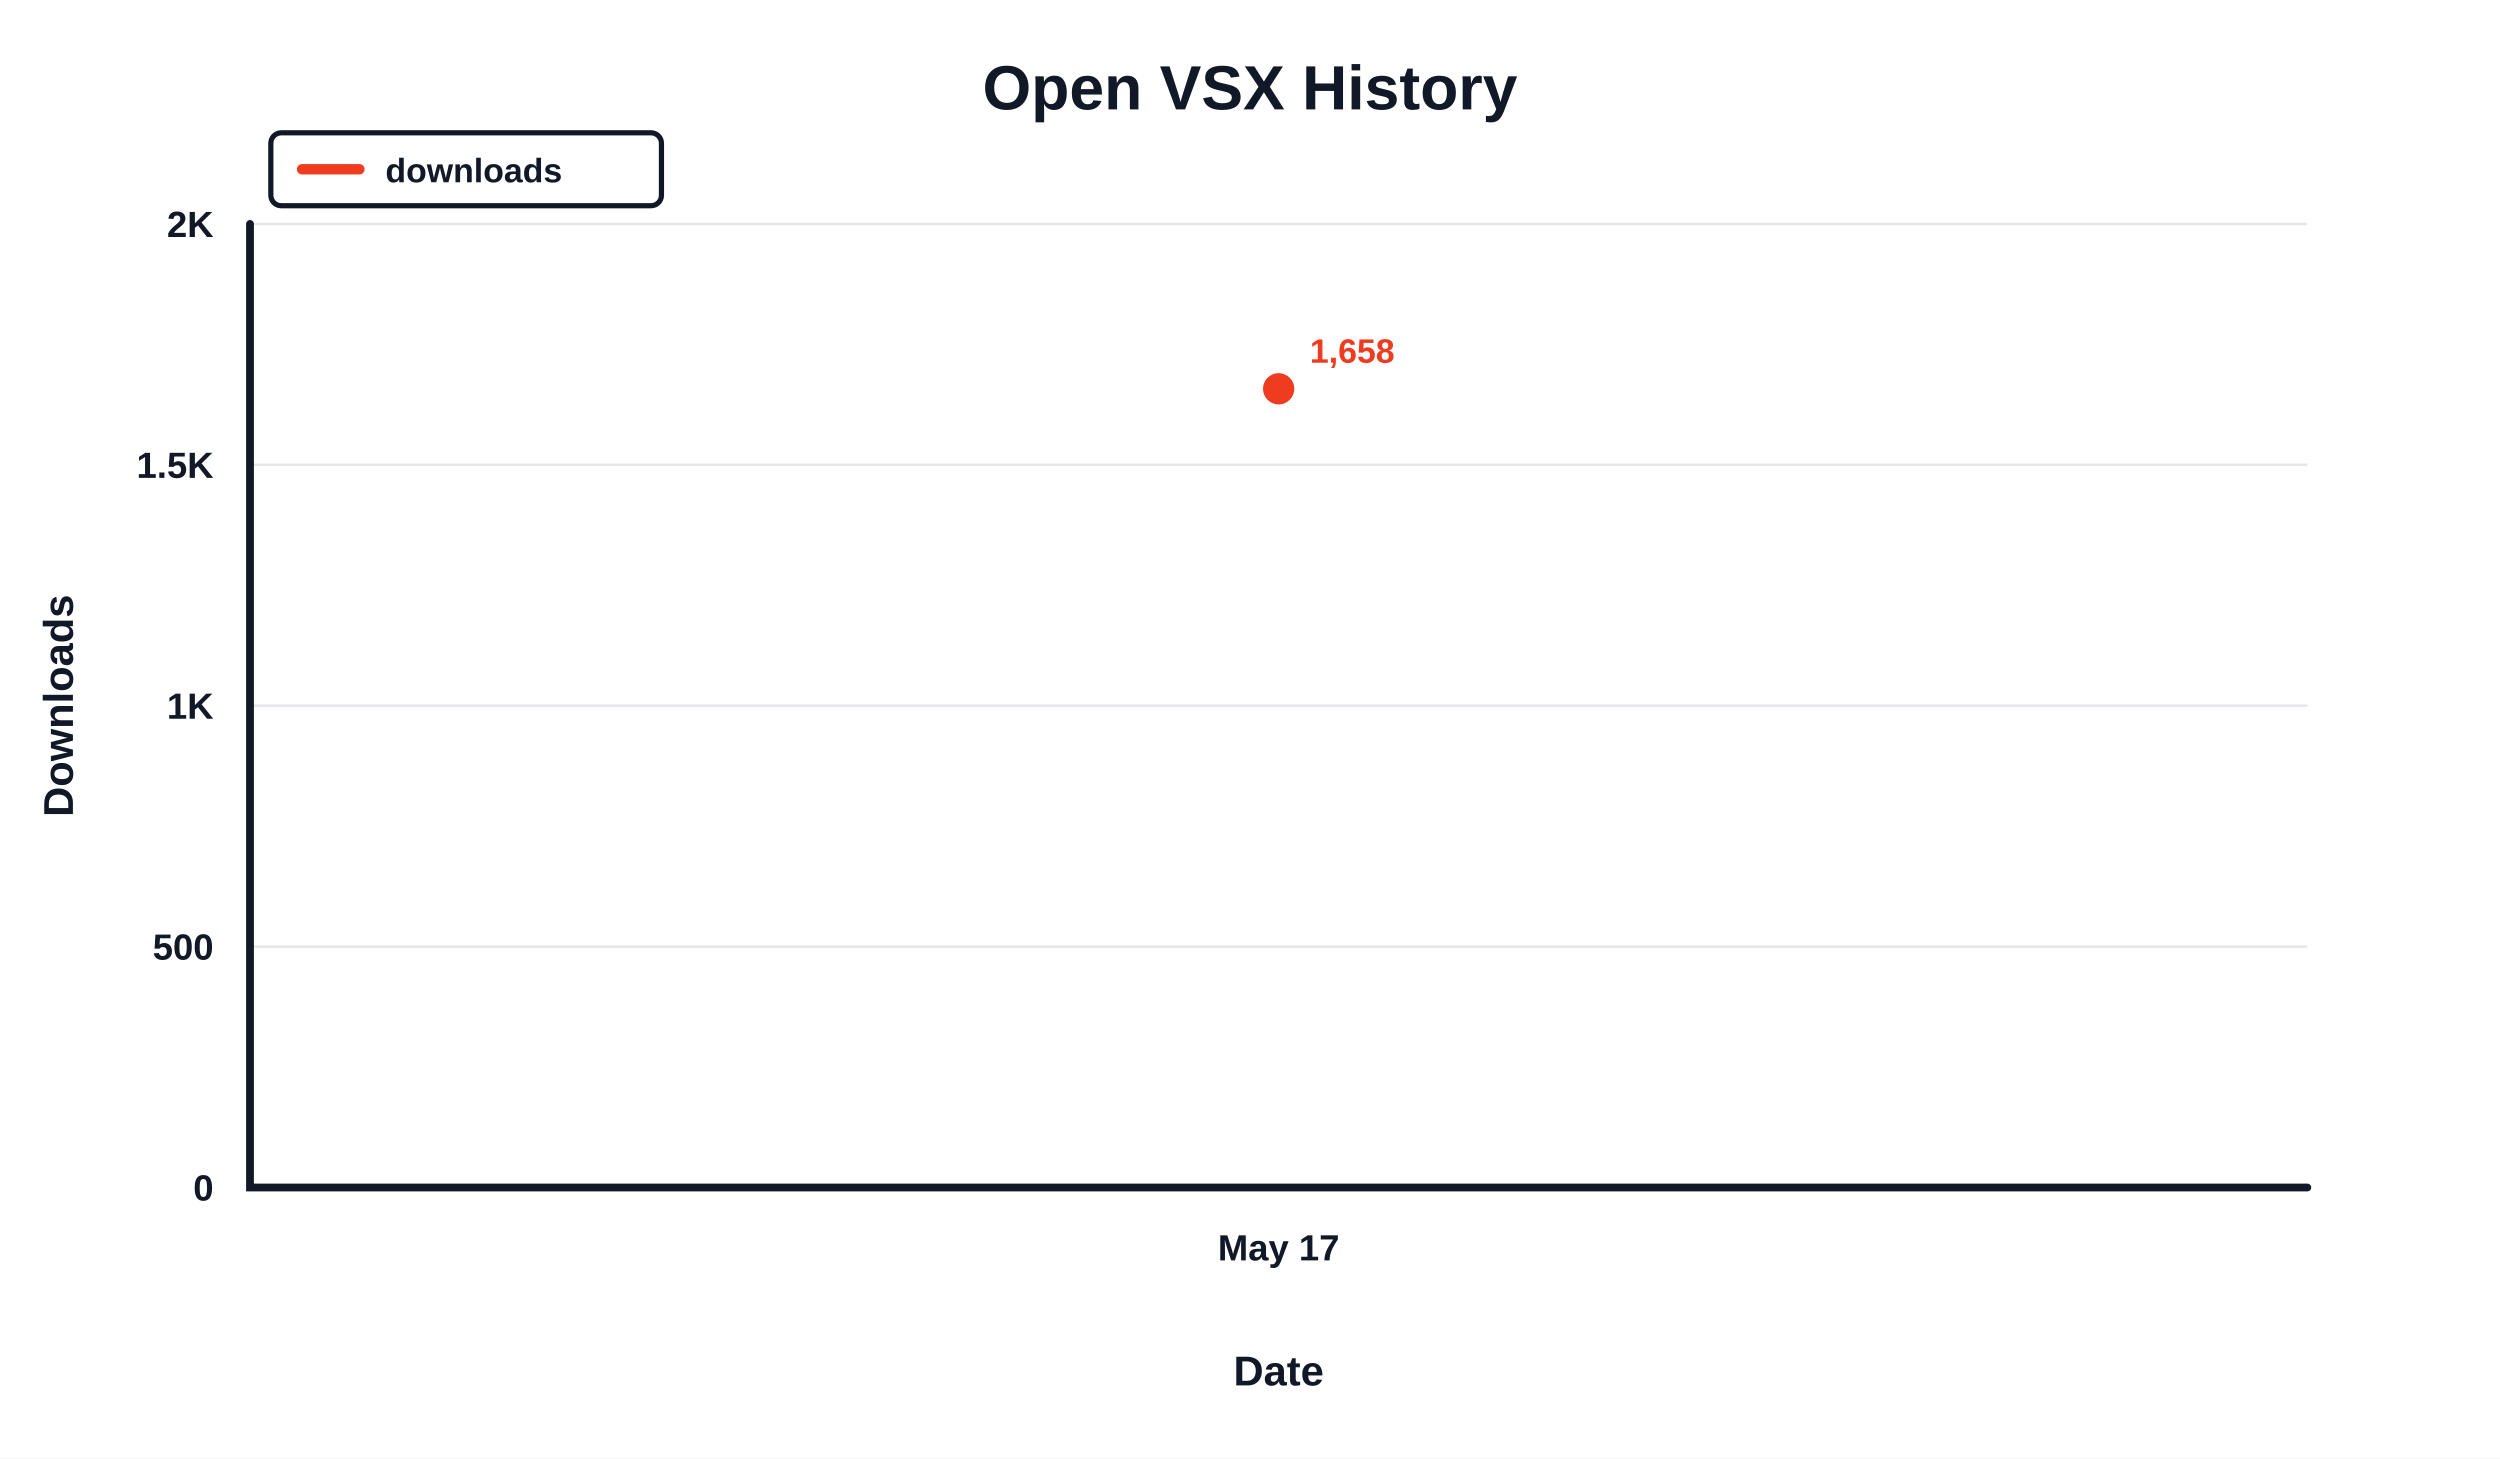
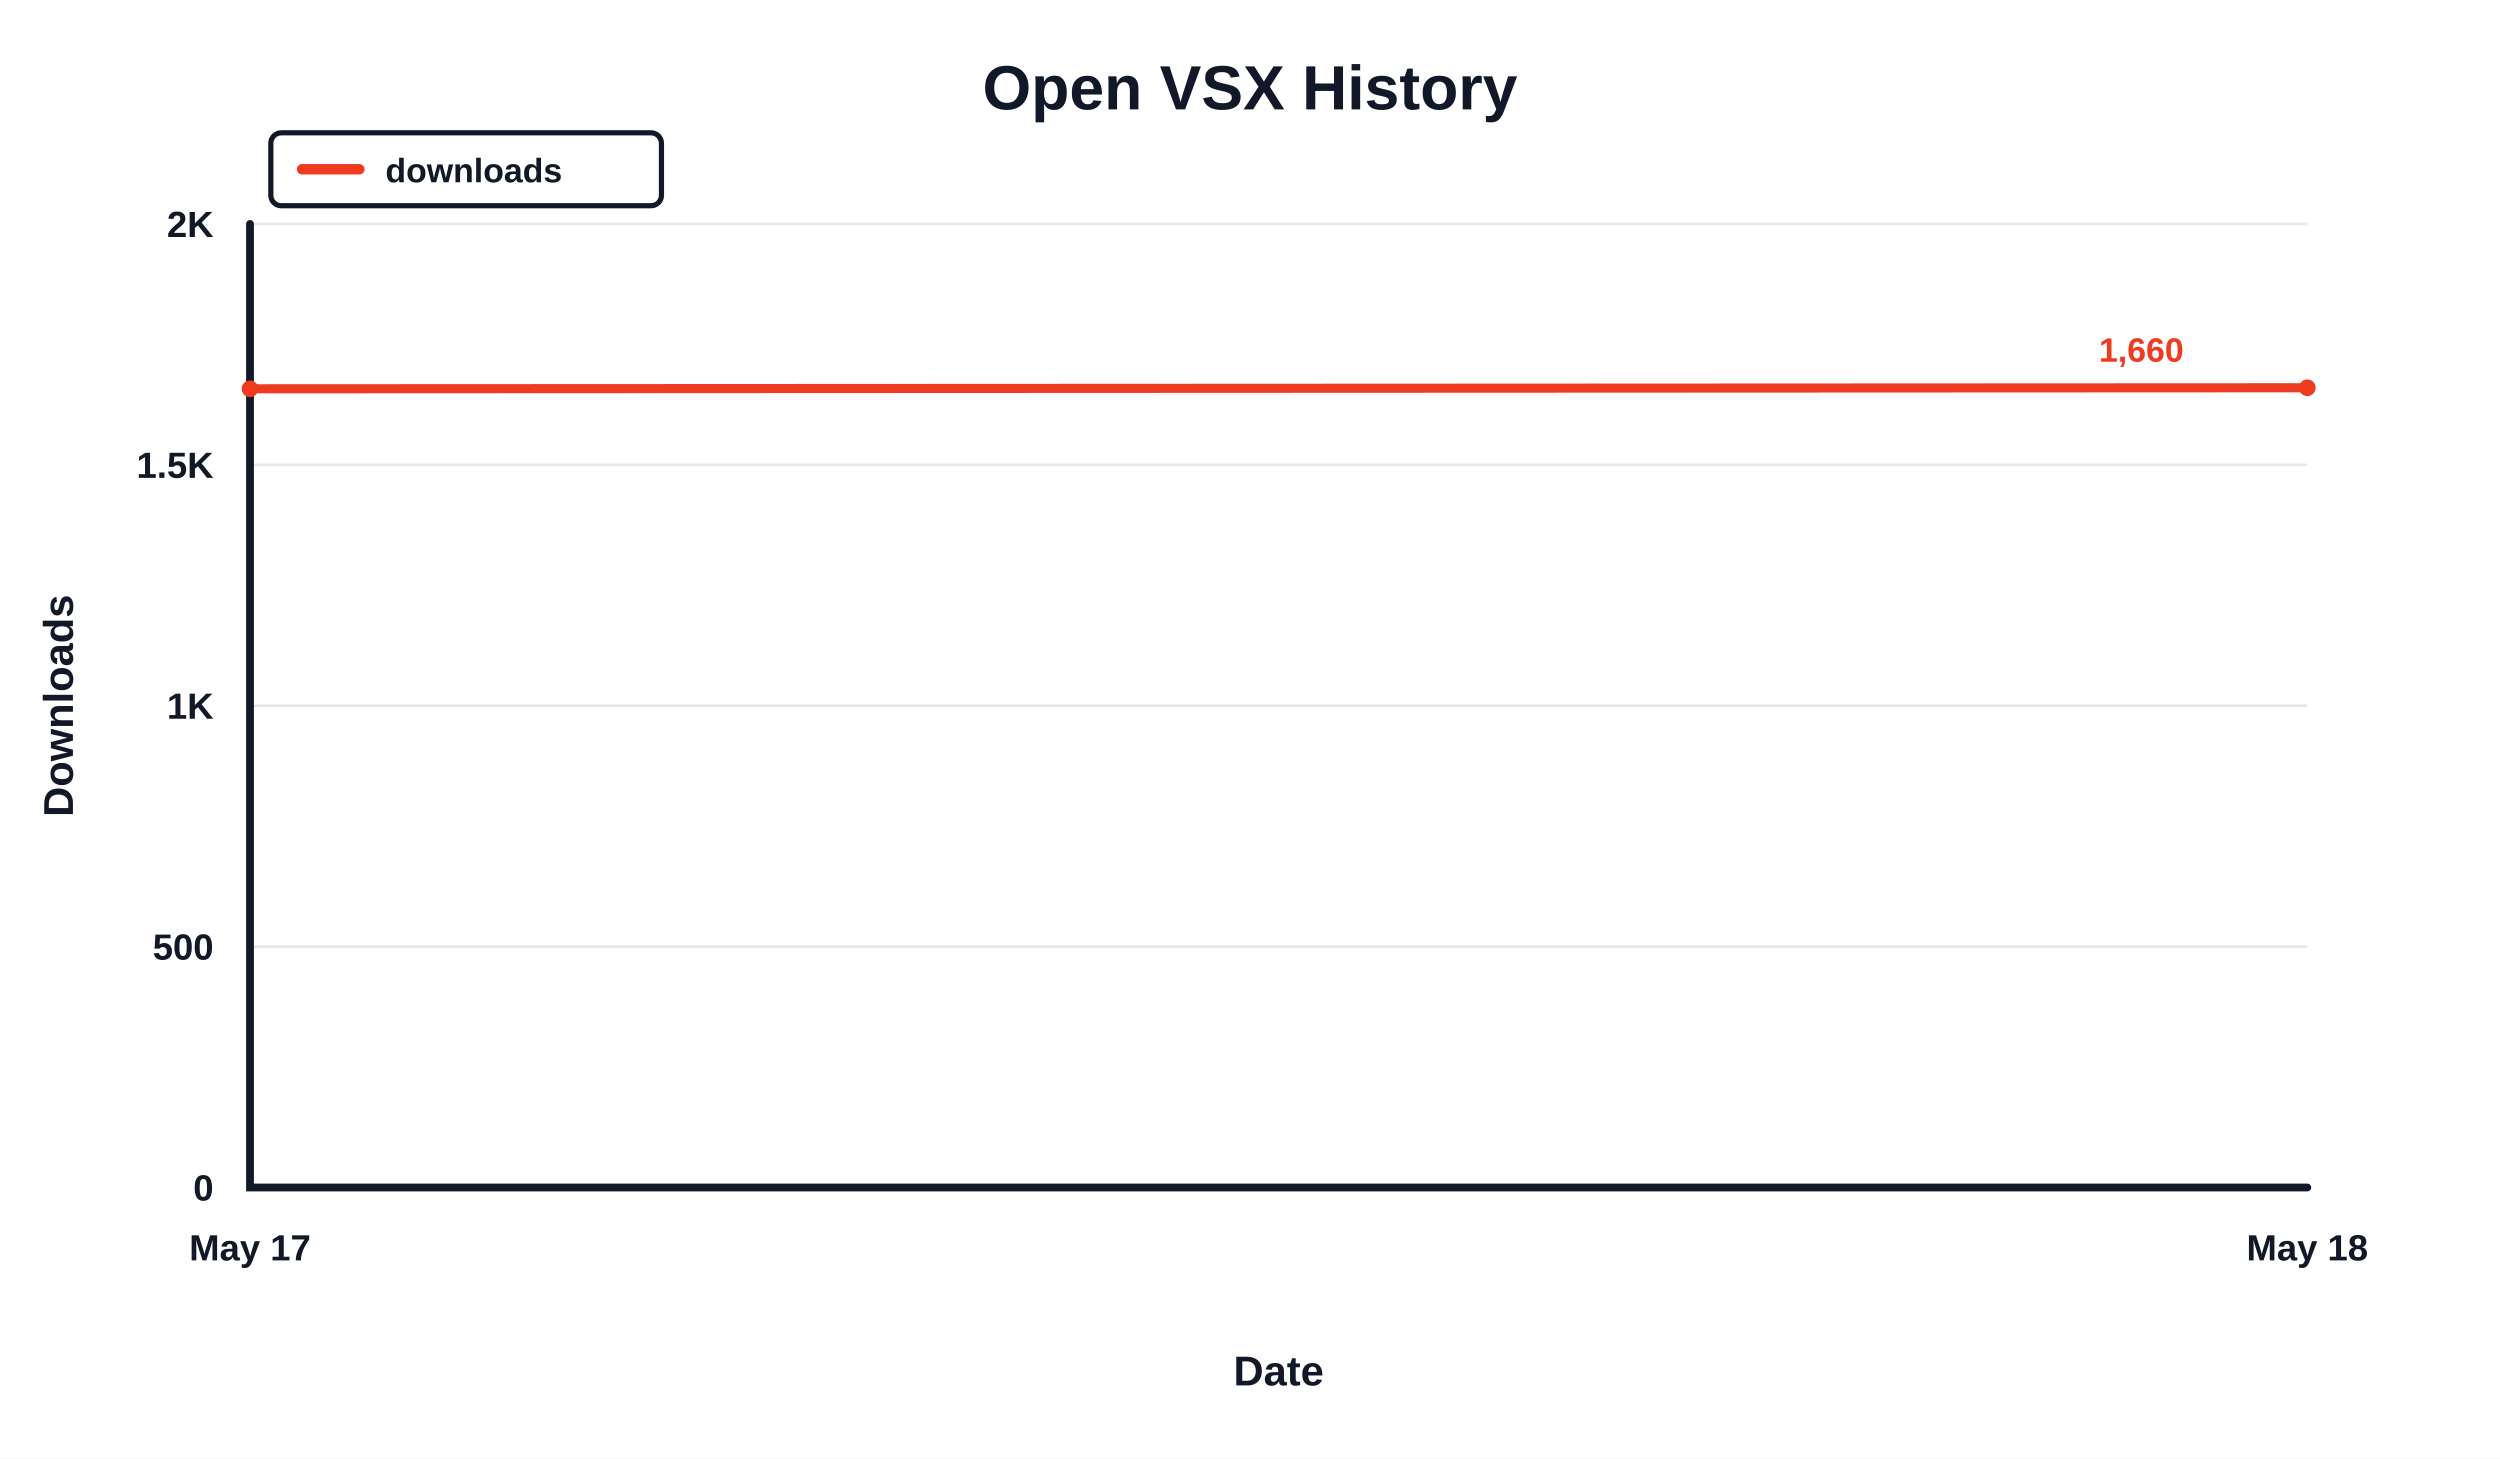
<svg xmlns="http://www.w3.org/2000/svg" width="960" height="560" viewBox="0 0 960 560" role="img" aria-label="Pain-Labs.edo-tensei Open VSX History line chart">
  <rect width="960" height="560" fill="#ffffff" />
  <text x="480" y="42" text-anchor="middle" font-family="Segoe UI, Arial, sans-serif" font-size="24" font-weight="700" fill="#111827">Open VSX History</text>
  <g transform="translate(104,64)">
    <rect x="0" y="-13" width="150" height="28" rx="4" fill="#ffffff" stroke="#111827" stroke-width="2" />
    <line x1="12" y1="1" x2="34" y2="1" stroke="#ef3b20" stroke-width="4" stroke-linecap="round" />
    <text x="44" y="6" font-family="Segoe UI, Arial, sans-serif" font-size="13" font-weight="600" fill="#111827">downloads</text>
  </g>
  <line x1="96" y1="456.0" x2="886" y2="456.0" stroke="#e5e7eb" stroke-width="1" />
  <text x="82" y="461.0" text-anchor="end" font-family="Segoe UI, Arial, sans-serif" font-size="14" font-weight="600" fill="#111827">0</text>
  <line x1="96" y1="363.5" x2="886" y2="363.5" stroke="#e5e7eb" stroke-width="1" />
  <text x="82" y="368.5" text-anchor="end" font-family="Segoe UI, Arial, sans-serif" font-size="14" font-weight="600" fill="#111827">500</text>
  <line x1="96" y1="271.0" x2="886" y2="271.0" stroke="#e5e7eb" stroke-width="1" />
  <text x="82" y="276.0" text-anchor="end" font-family="Segoe UI, Arial, sans-serif" font-size="14" font-weight="600" fill="#111827">1K</text>
  <line x1="96" y1="178.5" x2="886" y2="178.5" stroke="#e5e7eb" stroke-width="1" />
  <text x="82" y="183.5" text-anchor="end" font-family="Segoe UI, Arial, sans-serif" font-size="14" font-weight="600" fill="#111827">1.5K</text>
  <line x1="96" y1="86.0" x2="886" y2="86.0" stroke="#e5e7eb" stroke-width="1" />
  <text x="82" y="91.0" text-anchor="end" font-family="Segoe UI, Arial, sans-serif" font-size="14" font-weight="600" fill="#111827">2K</text>
  <path d="M96,86 L96,456 L886,456" fill="none" stroke="#111827" stroke-width="3" stroke-linecap="round" />
-   <circle cx="491.0" cy="149.3" r="6" fill="#ef3b20" />
-   <text x="503.0" y="139.3" font-family="Segoe UI, Arial, sans-serif" font-size="13" font-weight="700" fill="#ef3b20">1,658</text>
-   <text x="491.0" y="484" text-anchor="middle" font-family="Segoe UI, Arial, sans-serif" font-size="14" font-weight="600" fill="#111827">May 17</text>
+   <path d="M96.0,149.3 L886.0,148.9" fill="none" stroke="#ef3b20" stroke-width="3.5" stroke-linecap="round" stroke-linejoin="round" />
+   <circle cx="96.0" cy="149.3" r="3.2" fill="#ef3b20" />
+   <circle cx="886.0" cy="148.9" r="3.2" fill="#ef3b20" />
+   <text x="806.0" y="138.9" font-family="Segoe UI, Arial, sans-serif" font-size="13" font-weight="700" fill="#ef3b20">1,660</text>
+   <text x="96.0" y="484" text-anchor="middle" font-family="Segoe UI, Arial, sans-serif" font-size="14" font-weight="600" fill="#111827">May 17</text>
+   <text x="886.0" y="484" text-anchor="middle" font-family="Segoe UI, Arial, sans-serif" font-size="14" font-weight="600" fill="#111827">May 18</text>
  <text x="491" y="532" text-anchor="middle" font-family="Segoe UI, Arial, sans-serif" font-size="16" font-weight="600" fill="#111827">Date</text>
  <text transform="translate(28 271) rotate(-90)" text-anchor="middle" font-family="Segoe UI, Arial, sans-serif" font-size="16" font-weight="600" fill="#111827">Downloads</text>
</svg>
